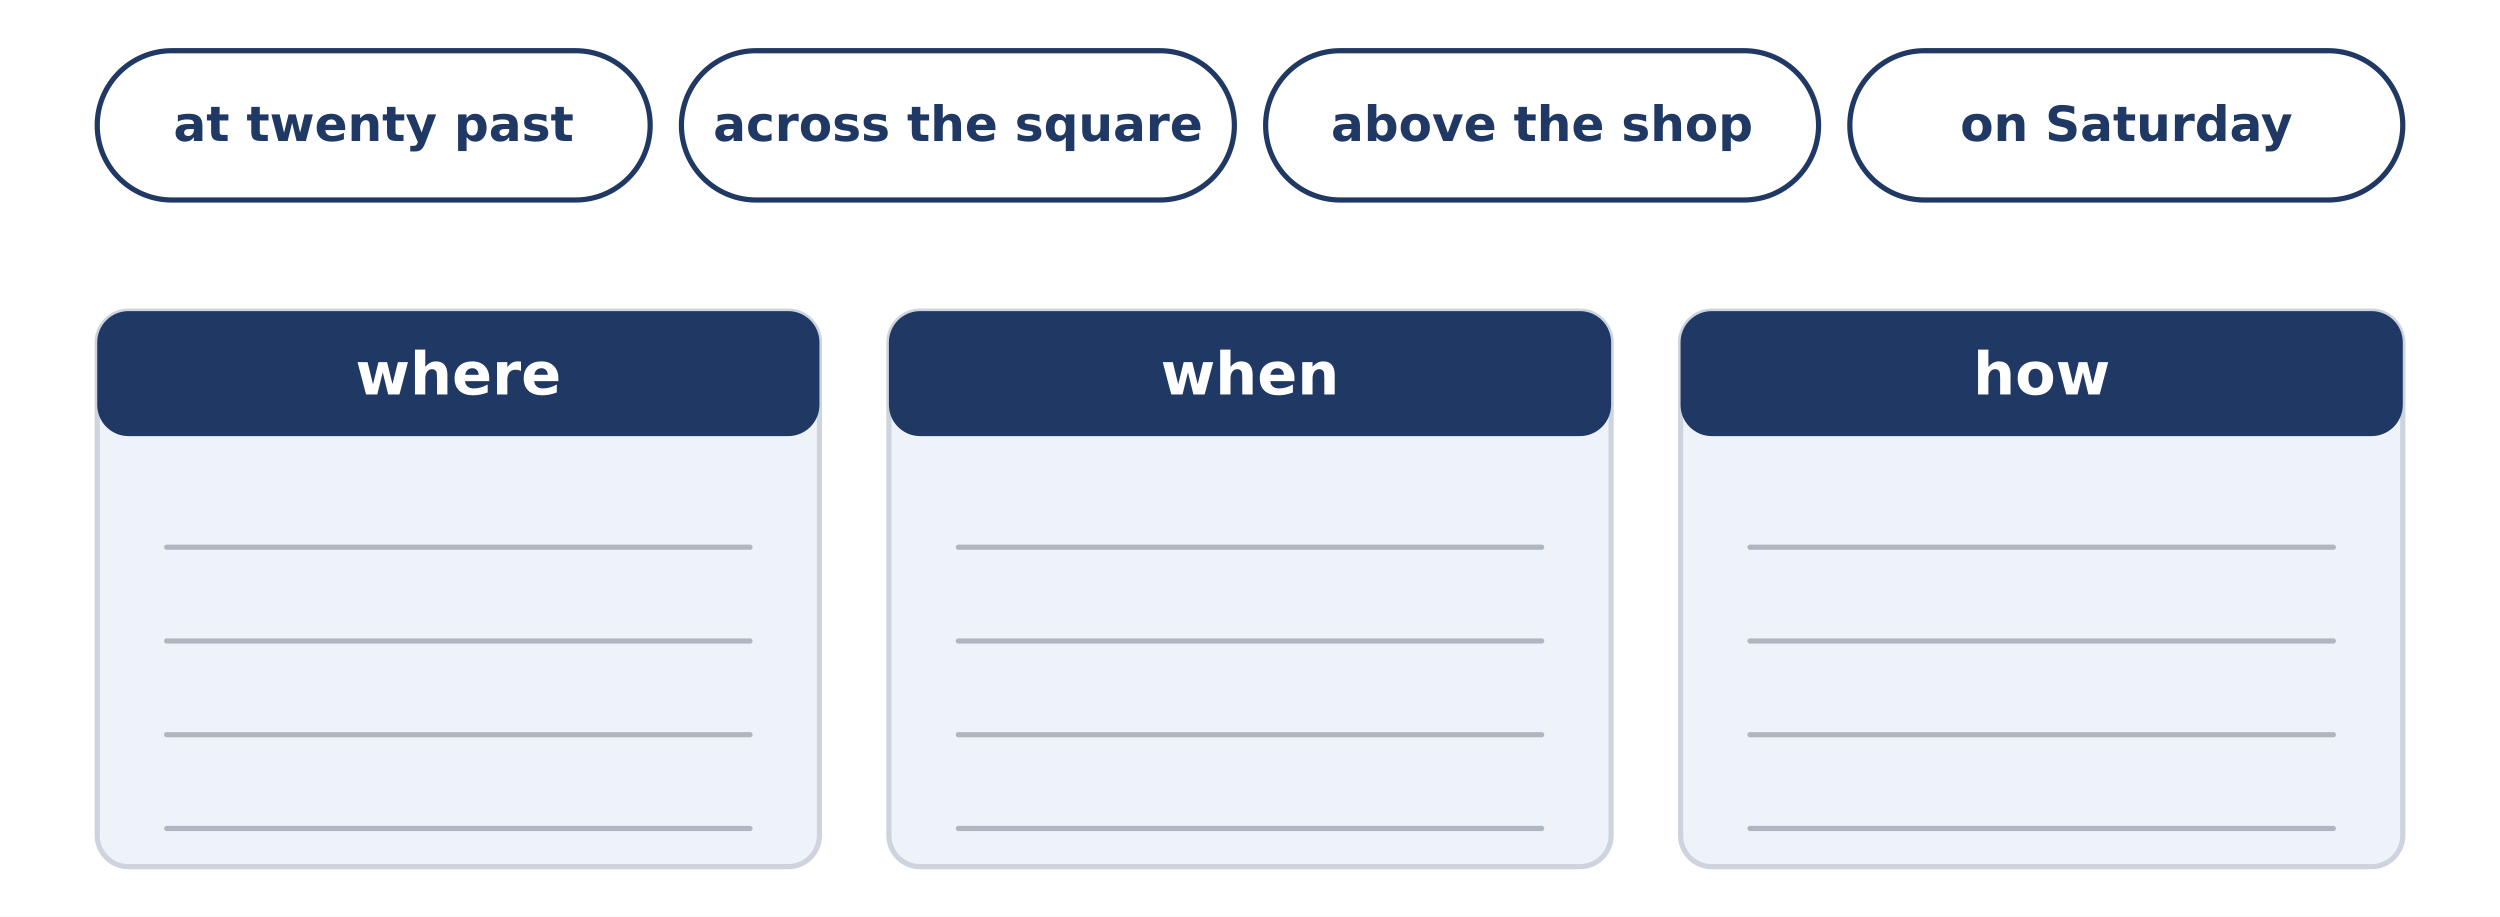
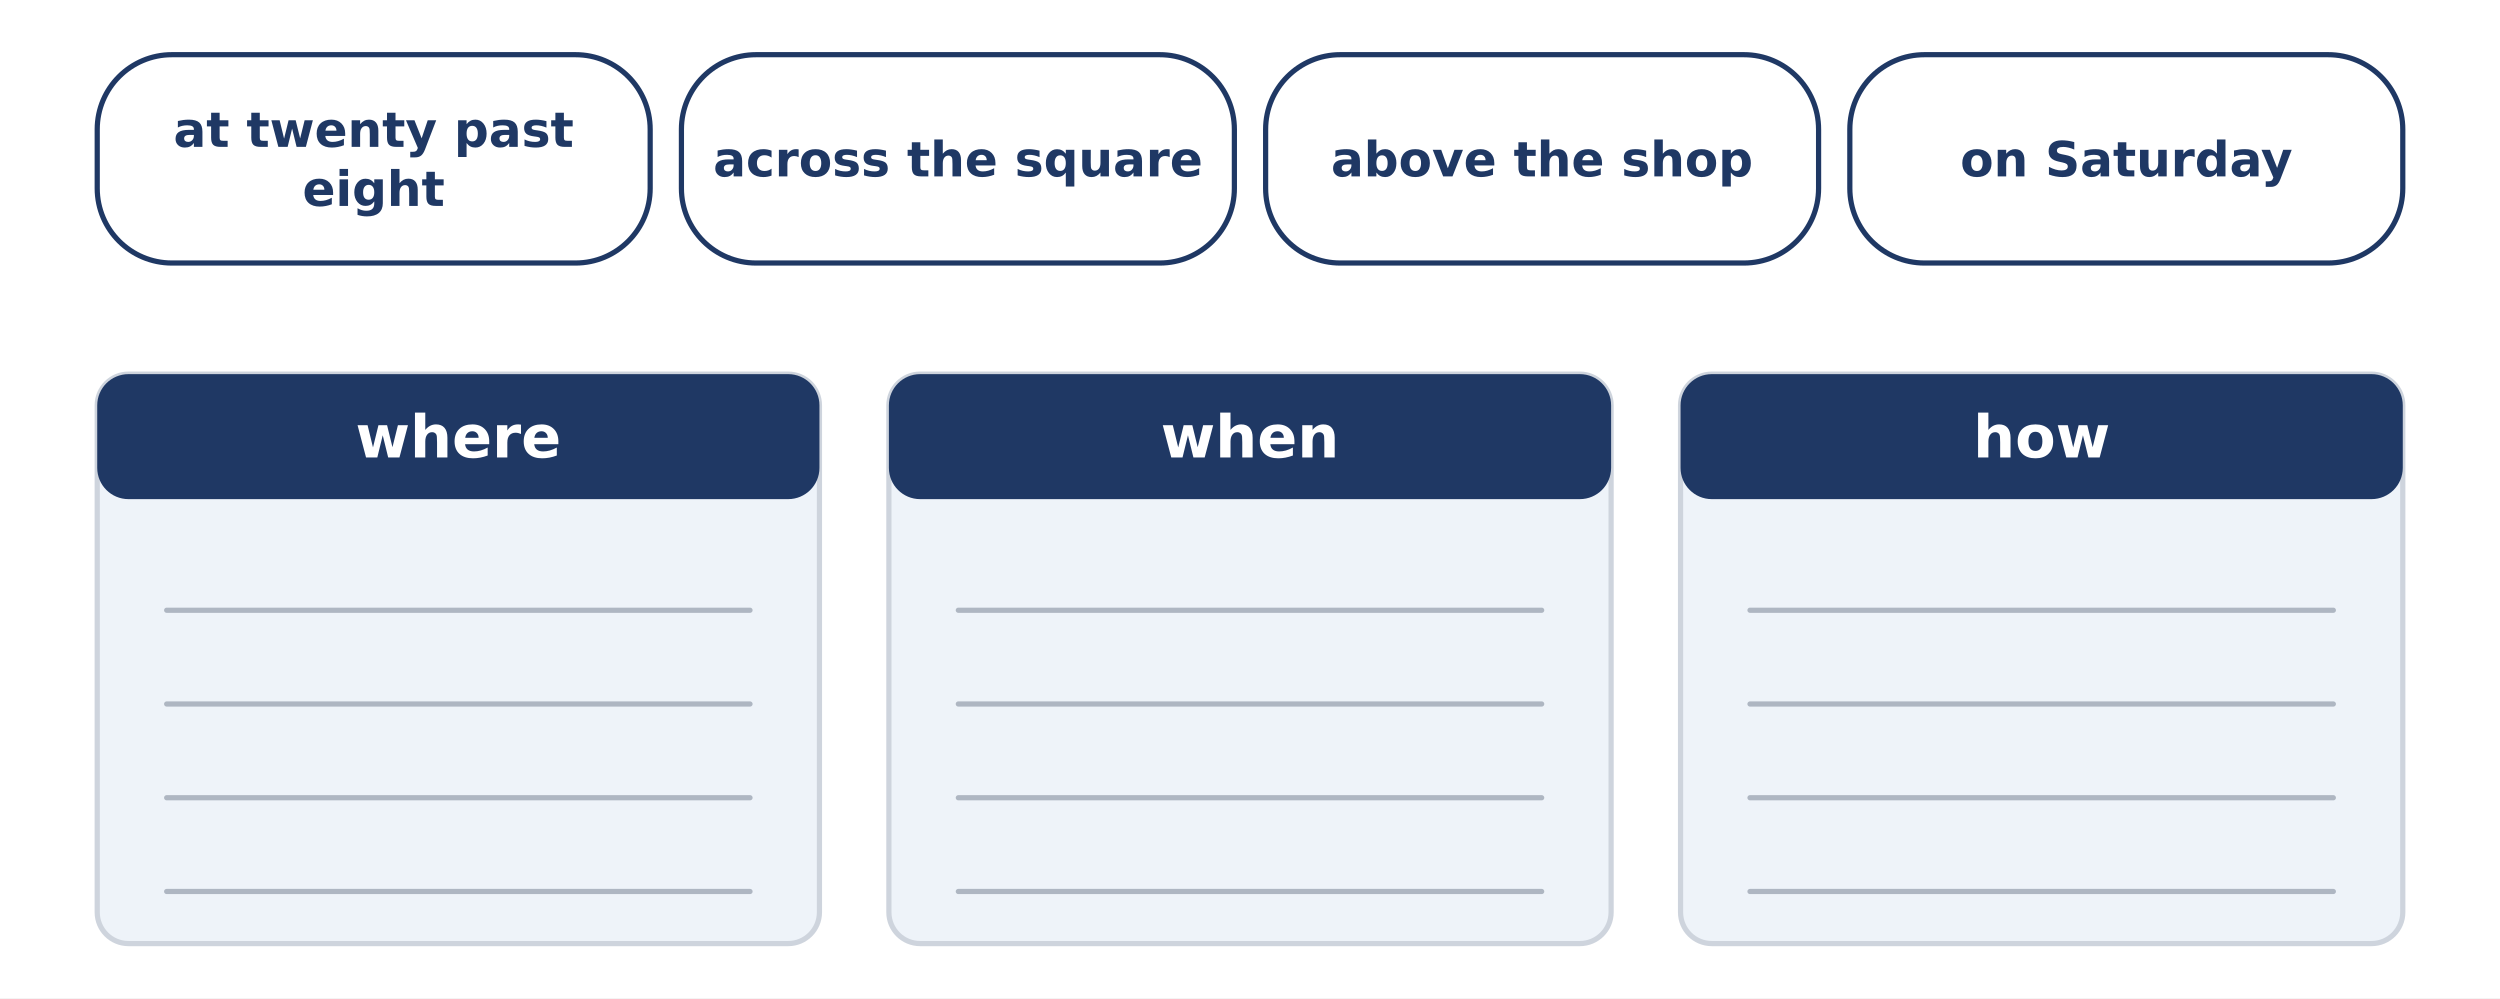
- <svg xmlns="http://www.w3.org/2000/svg" width="1440" height="528" viewBox="0 0 1440 528">
-   <rect width="1440" height="528" fill="#FFFFFF" />
-   <rect x="56.0" y="29.2" width="318.5" height="86.0" rx="43" fill="#FFFFFF" stroke="#1F3864" stroke-width="3" />
-   <text x="215.2" y="81.2" font-family="DejaVu Sans" font-size="28" font-weight="bold" fill="#1F3864" text-anchor="middle">at twenty past</text>
-   <rect x="392.5" y="29.2" width="318.5" height="86.0" rx="43" fill="#FFFFFF" stroke="#1F3864" stroke-width="3" />
-   <text x="551.8" y="81.2" font-family="DejaVu Sans" font-size="28" font-weight="bold" fill="#1F3864" text-anchor="middle">across the square</text>
-   <rect x="729.0" y="29.2" width="318.5" height="86.0" rx="43" fill="#FFFFFF" stroke="#1F3864" stroke-width="3" />
-   <text x="888.2" y="81.2" font-family="DejaVu Sans" font-size="28" font-weight="bold" fill="#1F3864" text-anchor="middle">above the shop</text>
-   <rect x="1065.5" y="29.2" width="318.5" height="86.0" rx="43" fill="#FFFFFF" stroke="#1F3864" stroke-width="3" />
-   <text x="1224.8" y="81.2" font-family="DejaVu Sans" font-size="28" font-weight="bold" fill="#1F3864" text-anchor="middle">on Saturday</text>
-   <rect x="56.0" y="179.2" width="416.0" height="320.0" rx="18" fill="#EEF3F9" stroke="#CED4DD" stroke-width="3" />
-   <rect x="56.0" y="179.2" width="416.0" height="72.0" rx="18" fill="#1F3864" stroke="#1F3864" stroke-width="0" />
-   <text x="264.0" y="227.2" font-family="DejaVu Sans" font-size="34" font-weight="bold" fill="#FFFFFF" text-anchor="middle">where</text>
-   <line x1="96.0" y1="315.2" x2="432.0" y2="315.2" stroke="#AEB6C2" stroke-width="3" stroke-linecap="round" />
-   <line x1="96.0" y1="369.2" x2="432.0" y2="369.2" stroke="#AEB6C2" stroke-width="3" stroke-linecap="round" />
-   <line x1="96.0" y1="423.2" x2="432.0" y2="423.2" stroke="#AEB6C2" stroke-width="3" stroke-linecap="round" />
-   <line x1="96.0" y1="477.2" x2="432.0" y2="477.2" stroke="#AEB6C2" stroke-width="3" stroke-linecap="round" />
-   <rect x="512.0" y="179.2" width="416.0" height="320.0" rx="18" fill="#EEF3F9" stroke="#CED4DD" stroke-width="3" />
-   <rect x="512.0" y="179.2" width="416.0" height="72.0" rx="18" fill="#1F3864" stroke="#1F3864" stroke-width="0" />
-   <text x="720.0" y="227.2" font-family="DejaVu Sans" font-size="34" font-weight="bold" fill="#FFFFFF" text-anchor="middle">when</text>
-   <line x1="552.0" y1="315.2" x2="888.0" y2="315.2" stroke="#AEB6C2" stroke-width="3" stroke-linecap="round" />
-   <line x1="552.0" y1="369.2" x2="888.0" y2="369.2" stroke="#AEB6C2" stroke-width="3" stroke-linecap="round" />
-   <line x1="552.0" y1="423.2" x2="888.0" y2="423.2" stroke="#AEB6C2" stroke-width="3" stroke-linecap="round" />
-   <line x1="552.0" y1="477.2" x2="888.0" y2="477.2" stroke="#AEB6C2" stroke-width="3" stroke-linecap="round" />
-   <rect x="968.0" y="179.2" width="416.0" height="320.0" rx="18" fill="#EEF3F9" stroke="#CED4DD" stroke-width="3" />
-   <rect x="968.0" y="179.2" width="416.0" height="72.0" rx="18" fill="#1F3864" stroke="#1F3864" stroke-width="0" />
-   <text x="1176.0" y="227.2" font-family="DejaVu Sans" font-size="34" font-weight="bold" fill="#FFFFFF" text-anchor="middle">how</text>
-   <line x1="1008.0" y1="315.2" x2="1344.0" y2="315.2" stroke="#AEB6C2" stroke-width="3" stroke-linecap="round" />
-   <line x1="1008.0" y1="369.2" x2="1344.0" y2="369.2" stroke="#AEB6C2" stroke-width="3" stroke-linecap="round" />
-   <line x1="1008.0" y1="423.2" x2="1344.0" y2="423.2" stroke="#AEB6C2" stroke-width="3" stroke-linecap="round" />
-   <line x1="1008.0" y1="477.2" x2="1344.0" y2="477.2" stroke="#AEB6C2" stroke-width="3" stroke-linecap="round" />
+ <svg xmlns="http://www.w3.org/2000/svg" width="1440" height="575" viewBox="0 0 1440 575">
+   <rect width="1440" height="575" fill="#FFFFFF" />
+   <rect x="56.0" y="31.5" width="318.5" height="120.0" rx="43" fill="#FFFFFF" stroke="#1F3864" stroke-width="3" />
+   <text x="215.2" y="84.6" font-family="DejaVu Sans" font-size="28" font-weight="bold" fill="#1F3864" text-anchor="middle">at twenty past</text>
+   <text x="215.2" y="118.6" font-family="DejaVu Sans" font-size="28" font-weight="bold" fill="#1F3864" text-anchor="middle">eight</text>
+   <rect x="392.5" y="31.5" width="318.5" height="120.0" rx="43" fill="#FFFFFF" stroke="#1F3864" stroke-width="3" />
+   <text x="551.8" y="101.6" font-family="DejaVu Sans" font-size="28" font-weight="bold" fill="#1F3864" text-anchor="middle">across the square</text>
+   <rect x="729.0" y="31.5" width="318.5" height="120.0" rx="43" fill="#FFFFFF" stroke="#1F3864" stroke-width="3" />
+   <text x="888.2" y="101.6" font-family="DejaVu Sans" font-size="28" font-weight="bold" fill="#1F3864" text-anchor="middle">above the shop</text>
+   <rect x="1065.5" y="31.5" width="318.5" height="120.0" rx="43" fill="#FFFFFF" stroke="#1F3864" stroke-width="3" />
+   <text x="1224.8" y="101.6" font-family="DejaVu Sans" font-size="28" font-weight="bold" fill="#1F3864" text-anchor="middle">on Saturday</text>
+   <rect x="56.0" y="215.5" width="416.0" height="328.0" rx="18" fill="#EEF3F9" stroke="#CED4DD" stroke-width="3" />
+   <rect x="56.0" y="215.5" width="416.0" height="72.0" rx="18" fill="#1F3864" stroke="#1F3864" stroke-width="0" />
+   <text x="264.0" y="263.5" font-family="DejaVu Sans" font-size="34" font-weight="bold" fill="#FFFFFF" text-anchor="middle">where</text>
+   <line x1="96.0" y1="351.5" x2="432.0" y2="351.5" stroke="#AEB6C2" stroke-width="3" stroke-linecap="round" />
+   <line x1="96.0" y1="405.5" x2="432.0" y2="405.5" stroke="#AEB6C2" stroke-width="3" stroke-linecap="round" />
+   <line x1="96.0" y1="459.5" x2="432.0" y2="459.5" stroke="#AEB6C2" stroke-width="3" stroke-linecap="round" />
+   <line x1="96.0" y1="513.5" x2="432.0" y2="513.5" stroke="#AEB6C2" stroke-width="3" stroke-linecap="round" />
+   <rect x="512.0" y="215.5" width="416.0" height="328.0" rx="18" fill="#EEF3F9" stroke="#CED4DD" stroke-width="3" />
+   <rect x="512.0" y="215.5" width="416.0" height="72.0" rx="18" fill="#1F3864" stroke="#1F3864" stroke-width="0" />
+   <text x="720.0" y="263.5" font-family="DejaVu Sans" font-size="34" font-weight="bold" fill="#FFFFFF" text-anchor="middle">when</text>
+   <line x1="552.0" y1="351.5" x2="888.0" y2="351.5" stroke="#AEB6C2" stroke-width="3" stroke-linecap="round" />
+   <line x1="552.0" y1="405.5" x2="888.0" y2="405.5" stroke="#AEB6C2" stroke-width="3" stroke-linecap="round" />
+   <line x1="552.0" y1="459.5" x2="888.0" y2="459.5" stroke="#AEB6C2" stroke-width="3" stroke-linecap="round" />
+   <line x1="552.0" y1="513.5" x2="888.0" y2="513.5" stroke="#AEB6C2" stroke-width="3" stroke-linecap="round" />
+   <rect x="968.0" y="215.5" width="416.0" height="328.0" rx="18" fill="#EEF3F9" stroke="#CED4DD" stroke-width="3" />
+   <rect x="968.0" y="215.5" width="416.0" height="72.0" rx="18" fill="#1F3864" stroke="#1F3864" stroke-width="0" />
+   <text x="1176.0" y="263.5" font-family="DejaVu Sans" font-size="34" font-weight="bold" fill="#FFFFFF" text-anchor="middle">how</text>
+   <line x1="1008.0" y1="351.5" x2="1344.0" y2="351.5" stroke="#AEB6C2" stroke-width="3" stroke-linecap="round" />
+   <line x1="1008.0" y1="405.5" x2="1344.0" y2="405.5" stroke="#AEB6C2" stroke-width="3" stroke-linecap="round" />
+   <line x1="1008.0" y1="459.5" x2="1344.0" y2="459.5" stroke="#AEB6C2" stroke-width="3" stroke-linecap="round" />
+   <line x1="1008.0" y1="513.5" x2="1344.0" y2="513.5" stroke="#AEB6C2" stroke-width="3" stroke-linecap="round" />
</svg>
